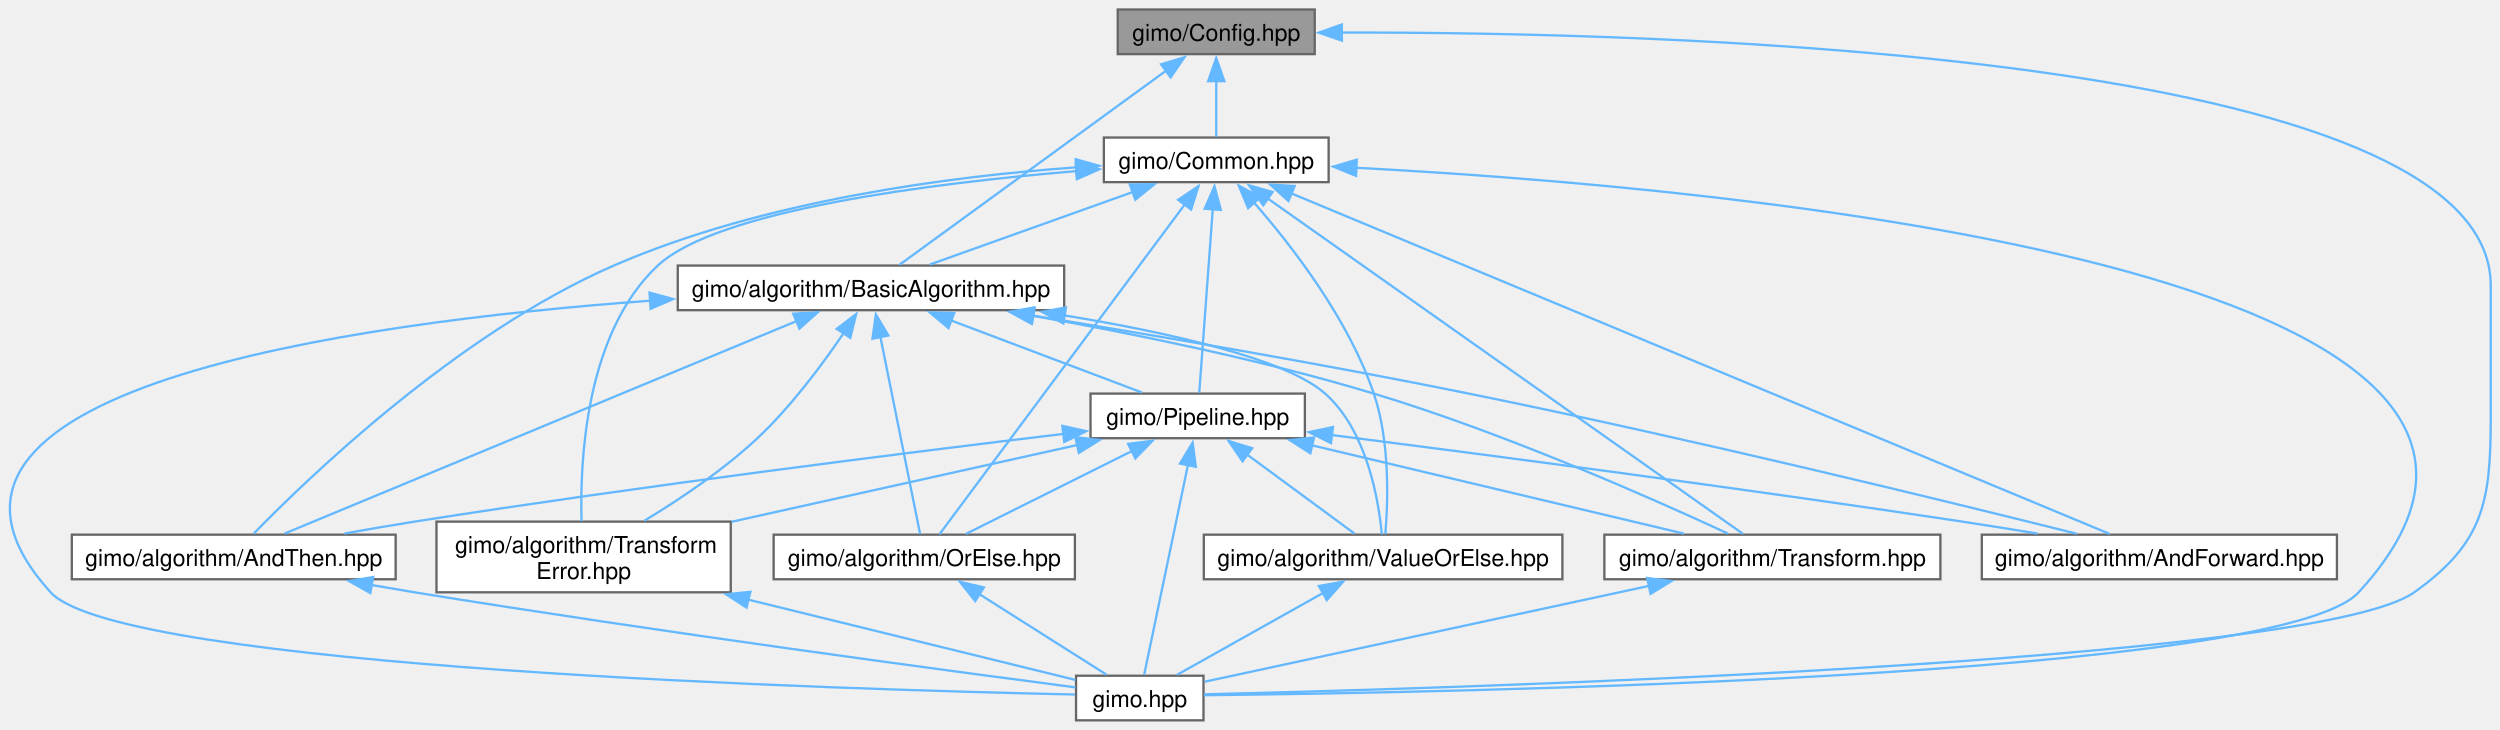
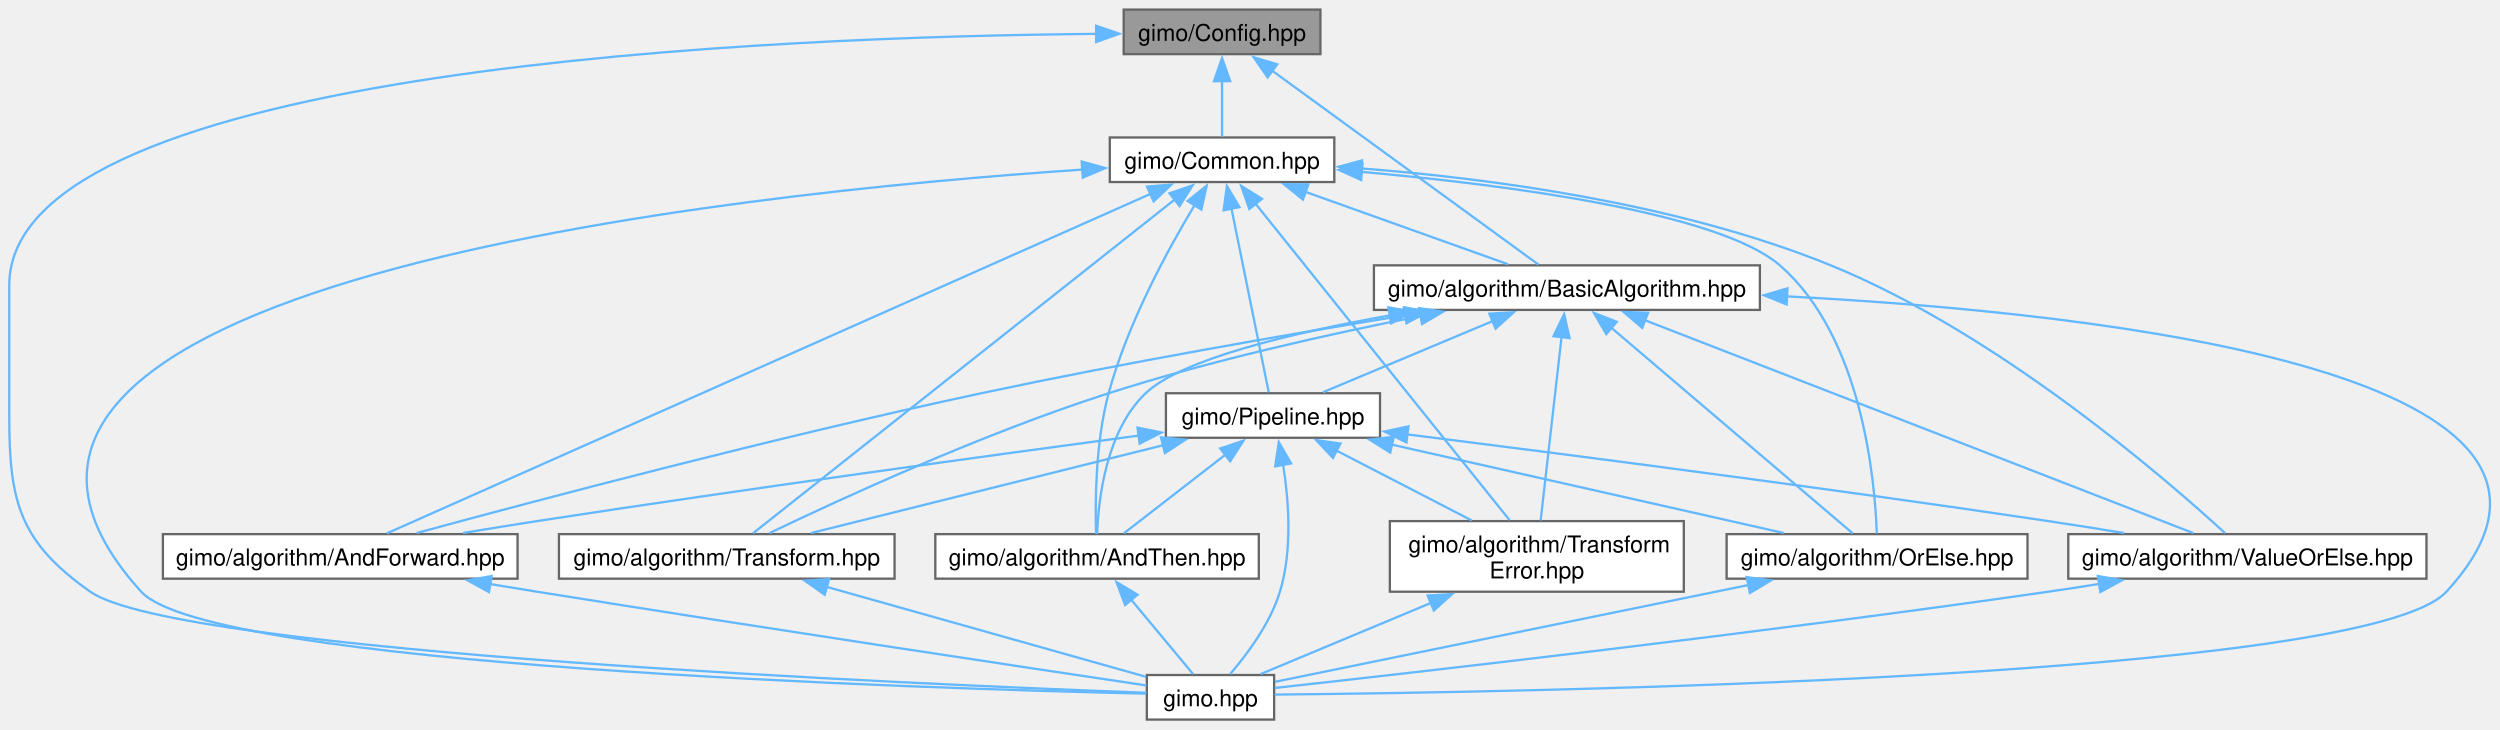
- <svg xmlns="http://www.w3.org/2000/svg" xmlns:xlink="http://www.w3.org/1999/xlink" width="1079pt" height="315pt" viewBox="0.00 0.00 1078.86 314.75">
+ <svg xmlns="http://www.w3.org/2000/svg" xmlns:xlink="http://www.w3.org/1999/xlink" width="1080pt" height="315pt" viewBox="0.00 0.00 1080.15 314.75">
  <g id="graph0" class="graph" transform="scale(1 1) rotate(0) translate(4 310.75)">
    <g id="Node000001" class="node">
      <g id="a_Node000001">
        <a xlink:title=" ">
-           <polygon fill="#999999" stroke="#666666" points="563.36,-306.75 478.36,-306.75 478.36,-287.5 563.36,-287.5 563.36,-306.75" />
-           <text text-anchor="middle" x="520.86" y="-293.25" font-family="Helvetica,sans-Serif" font-size="10.00">gimo/Config.hpp</text>
+           <polygon fill="#999999" stroke="#666666" points="566.5,-306.75 481.5,-306.75 481.5,-287.5 566.5,-287.5 566.5,-306.75" />
+           <text text-anchor="middle" x="524" y="-293.25" font-family="Helvetica,sans-Serif" font-size="10.00">gimo/Config.hpp</text>
        </a>
      </g>
    </g>
    <g id="Node000002" class="node">
      <g id="a_Node000002">
        <a xlink:href="../../d4/d5a/gimo_8hpp.html" target="_top" xlink:title=" ">
-           <polygon fill="white" stroke="#666666" points="515.36,-19.25 460.36,-19.25 460.36,0 515.36,0 515.36,-19.25" />
-           <text text-anchor="middle" x="487.86" y="-5.75" font-family="Helvetica,sans-Serif" font-size="10.00">gimo.hpp</text>
+           <polygon fill="white" stroke="#666666" points="546.5,-19.25 491.5,-19.25 491.5,0 546.5,0 546.5,-19.25" />
+           <text text-anchor="middle" x="519" y="-5.75" font-family="Helvetica,sans-Serif" font-size="10.00">gimo.hpp</text>
        </a>
      </g>
    </g>
    <g id="edge1_Node000001_Node000002" class="edge">
      <g id="a_edge1_Node000001_Node000002">
        <a xlink:title=" ">
-           <path fill="none" stroke="#63b8ff" d="M574.71,-296.8C713.18,-297.08 1070.86,-288.09 1070.86,-187.62 1070.86,-187.62 1070.86,-187.62 1070.86,-130.38 1070.86,-93.91 1067.57,-76.41 1037.86,-55.25 995.05,-24.75 621.31,-13.75 515.61,-11.23" />
-           <polygon fill="#63b8ff" stroke="#63b8ff" points="575.09,-293.3 565.08,-296.76 575.06,-300.3 575.09,-293.3" />
+           <path fill="none" stroke="#63b8ff" d="M469.94,-296.26C336.1,-295.14 0,-282.86 0,-187.62 0,-187.62 0,-187.62 0,-130.38 0,-93.54 4.88,-76.45 35,-55.25 72.43,-28.9 394.17,-15.16 491.33,-11.58" />
+           <polygon fill="#63b8ff" stroke="#63b8ff" points="469.58,-299.76 479.61,-296.32 469.63,-292.76 469.58,-299.76" />
        </a>
      </g>
    </g>
    <g id="Node000003" class="node">
      <g id="a_Node000003">
        <a xlink:href="../../d3/d58/_common_8hpp.html" target="_top" xlink:title=" ">
-           <polygon fill="white" stroke="#666666" points="569.36,-251.5 472.36,-251.5 472.36,-232.25 569.36,-232.25 569.36,-251.5" />
-           <text text-anchor="middle" x="520.86" y="-238" font-family="Helvetica,sans-Serif" font-size="10.00">gimo/Common.hpp</text>
+           <polygon fill="white" stroke="#666666" points="572.5,-251.5 475.5,-251.5 475.5,-232.25 572.5,-232.25 572.5,-251.5" />
+           <text text-anchor="middle" x="524" y="-238" font-family="Helvetica,sans-Serif" font-size="10.00">gimo/Common.hpp</text>
        </a>
      </g>
    </g>
    <g id="edge2_Node000001_Node000003" class="edge">
      <g id="a_edge2_Node000001_Node000003">
        <a xlink:title=" ">
-           <path fill="none" stroke="#63b8ff" d="M520.86,-275.88C520.86,-267.59 520.86,-258.42 520.86,-251.86" />
-           <polygon fill="#63b8ff" stroke="#63b8ff" points="517.37,-275.82 520.86,-285.82 524.37,-275.82 517.37,-275.82" />
+           <path fill="none" stroke="#63b8ff" d="M524,-275.88C524,-267.59 524,-258.42 524,-251.86" />
+           <polygon fill="#63b8ff" stroke="#63b8ff" points="520.5,-275.82 524,-285.82 527.5,-275.82 520.5,-275.82" />
        </a>
      </g>
    </g>
    <g id="Node000011" class="node">
      <g id="a_Node000011">
        <a xlink:href="../../de/dca/_basic_algorithm_8hpp.html" target="_top" xlink:title=" ">
-           <polygon fill="white" stroke="#666666" points="455.24,-196.25 288.49,-196.25 288.49,-177 455.24,-177 455.24,-196.25" />
-           <text text-anchor="middle" x="371.86" y="-182.75" font-family="Helvetica,sans-Serif" font-size="10.00">gimo/algorithm/BasicAlgorithm.hpp</text>
-         </a>
-       </g>
-     </g>
-     <g id="edge32_Node000001_Node000011" class="edge">
-       <g id="a_edge32_Node000001_Node000011">
-         <a xlink:title=" ">
-           <path fill="none" stroke="#63b8ff" d="M499.52,-280.58C467.88,-257.54 409.53,-215.05 384.17,-196.59" />
-           <polygon fill="#63b8ff" stroke="#63b8ff" points="497.05,-283.11 507.19,-286.17 501.17,-277.45 497.05,-283.11" />
+           <polygon fill="white" stroke="#666666" points="756.38,-196.25 589.62,-196.25 589.62,-177 756.38,-177 756.38,-196.25" />
+           <text text-anchor="middle" x="673" y="-182.75" font-family="Helvetica,sans-Serif" font-size="10.00">gimo/algorithm/BasicAlgorithm.hpp</text>
+         </a>
+       </g>
+     </g>
+     <g id="edge33_Node000001_Node000011" class="edge">
+       <g id="a_edge33_Node000001_Node000011">
+         <a xlink:title=" ">
+           <path fill="none" stroke="#63b8ff" d="M545.34,-280.58C576.99,-257.54 635.33,-215.05 660.69,-196.59" />
+           <polygon fill="#63b8ff" stroke="#63b8ff" points="543.69,-277.45 537.67,-286.17 547.82,-283.11 543.69,-277.45" />
        </a>
      </g>
    </g>
    <g id="edge3_Node000003_Node000002" class="edge">
      <g id="a_edge3_Node000003_Node000002">
        <a xlink:title=" ">
-           <path fill="none" stroke="#63b8ff" d="M581.22,-238.45C738.88,-230.13 1142.22,-194.95 1013.86,-55.25 979.92,-18.3 619.11,-11.91 515.52,-10.84" />
-           <polygon fill="#63b8ff" stroke="#63b8ff" points="581.18,-234.95 571.37,-238.95 581.53,-241.94 581.18,-234.95" />
+           <path fill="none" stroke="#63b8ff" d="M463.71,-237.63C312.23,-227.42 -63.83,-188.31 57,-55.25 86.29,-23 395.76,-13.39 491.16,-11.19" />
+           <polygon fill="#63b8ff" stroke="#63b8ff" points="463.36,-241.11 473.56,-238.27 463.81,-234.13 463.36,-241.11" />
        </a>
      </g>
    </g>
    <g id="Node000004" class="node">
      <g id="a_Node000004">
        <a xlink:href="../../d1/da8/_pipeline_8hpp.html" target="_top" xlink:title=" ">
-           <polygon fill="white" stroke="#666666" points="559.11,-141 466.61,-141 466.61,-121.75 559.11,-121.75 559.11,-141" />
-           <text text-anchor="middle" x="512.86" y="-127.5" font-family="Helvetica,sans-Serif" font-size="10.00">gimo/Pipeline.hpp</text>
+           <polygon fill="white" stroke="#666666" points="592.25,-141 499.75,-141 499.75,-121.75 592.25,-121.75 592.25,-141" />
+           <text text-anchor="middle" x="546" y="-127.5" font-family="Helvetica,sans-Serif" font-size="10.00">gimo/Pipeline.hpp</text>
        </a>
      </g>
    </g>
    <g id="edge4_Node000003_Node000004" class="edge">
      <g id="a_edge4_Node000003_Node000004">
        <a xlink:title=" ">
-           <path fill="none" stroke="#63b8ff" d="M519.36,-220.53C517.62,-196.8 514.8,-158.64 513.53,-141.38" />
-           <polygon fill="#63b8ff" stroke="#63b8ff" points="515.87,-220.77 520.1,-230.49 522.85,-220.26 515.87,-220.77" />
+           <path fill="none" stroke="#63b8ff" d="M528.06,-220.85C532.86,-197.15 540.66,-158.72 544.17,-141.38" />
+           <polygon fill="#63b8ff" stroke="#63b8ff" points="524.66,-220.02 526.1,-230.51 531.52,-221.41 524.66,-220.02" />
        </a>
      </g>
    </g>
    <g id="Node000005" class="node">
      <g id="a_Node000005">
        <a xlink:href="../../d5/d86/_and_forward_8hpp.html" target="_top" xlink:title=" ">
-           <polygon fill="white" stroke="#666666" points="1004.49,-80.12 851.24,-80.12 851.24,-60.88 1004.49,-60.88 1004.49,-80.12" />
-           <text text-anchor="middle" x="927.86" y="-66.62" font-family="Helvetica,sans-Serif" font-size="10.00">gimo/algorithm/AndForward.hpp</text>
-         </a>
-       </g>
-     </g>
-     <g id="edge17_Node000003_Node000005" class="edge">
-       <g id="a_edge17_Node000003_Node000005">
-         <a xlink:title=" ">
-           <path fill="none" stroke="#63b8ff" d="M553.18,-227.43C633.26,-194.1 839.25,-108.38 906.37,-80.45" />
-           <polygon fill="#63b8ff" stroke="#63b8ff" points="552.03,-224.11 544.14,-231.19 554.72,-230.58 552.03,-224.11" />
+           <polygon fill="white" stroke="#666666" points="219.62,-80.12 66.38,-80.12 66.38,-60.88 219.62,-60.88 219.62,-80.12" />
+           <text text-anchor="middle" x="143" y="-66.62" font-family="Helvetica,sans-Serif" font-size="10.00">gimo/algorithm/AndForward.hpp</text>
+         </a>
+       </g>
+     </g>
+     <g id="edge18_Node000003_Node000005" class="edge">
+       <g id="a_edge18_Node000003_Node000005">
+         <a xlink:title=" ">
+           <path fill="none" stroke="#63b8ff" d="M493.28,-227.22C417.99,-193.75 225.83,-108.32 163.12,-80.45" />
+           <polygon fill="#63b8ff" stroke="#63b8ff" points="491.57,-230.29 502.13,-231.15 494.42,-223.89 491.57,-230.29" />
        </a>
      </g>
    </g>
    <g id="Node000006" class="node">
      <g id="a_Node000006">
        <a xlink:href="../../d6/d3f/_and_then_8hpp.html" target="_top" xlink:title=" ">
-           <polygon fill="white" stroke="#666666" points="166.74,-80.12 26.99,-80.12 26.99,-60.88 166.74,-60.88 166.74,-80.12" />
-           <text text-anchor="middle" x="96.86" y="-66.62" font-family="Helvetica,sans-Serif" font-size="10.00">gimo/algorithm/AndThen.hpp</text>
-         </a>
-       </g>
-     </g>
-     <g id="edge18_Node000003_Node000006" class="edge">
-       <g id="a_edge18_Node000003_Node000006">
-         <a xlink:title=" ">
-           <path fill="none" stroke="#63b8ff" d="M460.78,-238.66C406.54,-234.82 325.56,-224.38 260.86,-196.25 193.28,-166.87 128.27,-103.99 105.46,-80.55" />
-           <polygon fill="#63b8ff" stroke="#63b8ff" points="460.22,-242.13 470.42,-239.29 460.67,-235.15 460.22,-242.13" />
+           <polygon fill="white" stroke="#666666" points="539.88,-80.12 400.12,-80.12 400.12,-60.88 539.88,-60.88 539.88,-80.12" />
+           <text text-anchor="middle" x="470" y="-66.62" font-family="Helvetica,sans-Serif" font-size="10.00">gimo/algorithm/AndThen.hpp</text>
+         </a>
+       </g>
+     </g>
+     <g id="edge19_Node000003_Node000006" class="edge">
+       <g id="a_edge19_Node000003_Node000006">
+         <a xlink:title=" ">
+           <path fill="none" stroke="#63b8ff" d="M512.17,-222.31C500.46,-202.88 483.13,-171.06 475,-141 469.26,-119.75 469.15,-93.58 469.57,-80.24" />
+           <polygon fill="#63b8ff" stroke="#63b8ff" points="509.12,-224.04 517.36,-230.69 515.07,-220.35 509.12,-224.04" />
        </a>
      </g>
    </g>
    <g id="Node000007" class="node">
      <g id="a_Node000007">
        <a xlink:href="../../d4/d96/_or_else_8hpp.html" target="_top" xlink:title=" ">
-           <polygon fill="white" stroke="#666666" points="459.86,-80.12 329.86,-80.12 329.86,-60.88 459.86,-60.88 459.86,-80.12" />
-           <text text-anchor="middle" x="394.86" y="-66.62" font-family="Helvetica,sans-Serif" font-size="10.00">gimo/algorithm/OrElse.hpp</text>
-         </a>
-       </g>
-     </g>
-     <g id="edge28_Node000003_Node000007" class="edge">
-       <g id="a_edge28_Node000003_Node000007">
-         <a xlink:title=" ">
-           <path fill="none" stroke="#63b8ff" d="M507.44,-222.83C480.58,-186.72 421.1,-106.77 401.37,-80.24" />
-           <polygon fill="#63b8ff" stroke="#63b8ff" points="504.41,-224.62 513.19,-230.55 510.03,-220.44 504.41,-224.62" />
+           <polygon fill="white" stroke="#666666" points="872,-80.12 742,-80.12 742,-60.88 872,-60.88 872,-80.12" />
+           <text text-anchor="middle" x="807" y="-66.62" font-family="Helvetica,sans-Serif" font-size="10.00">gimo/algorithm/OrElse.hpp</text>
+         </a>
+       </g>
+     </g>
+     <g id="edge29_Node000003_Node000007" class="edge">
+       <g id="a_edge29_Node000003_Node000007">
+         <a xlink:title=" ">
+           <path fill="none" stroke="#63b8ff" d="M584.21,-236.64C646.58,-231.07 738.56,-219.19 765,-196.25 800.56,-165.4 806.09,-103.42 806.89,-80.39" />
+           <polygon fill="#63b8ff" stroke="#63b8ff" points="584.1,-233.13 574.44,-237.48 584.7,-240.11 584.1,-233.13" />
        </a>
      </g>
    </g>
    <g id="Node000008" class="node">
      <g id="a_Node000008">
        <a xlink:href="../../d9/d8c/_transform_8hpp.html" target="_top" xlink:title=" ">
-           <polygon fill="white" stroke="#666666" points="833.36,-80.12 688.36,-80.12 688.36,-60.88 833.36,-60.88 833.36,-80.12" />
-           <text text-anchor="middle" x="760.86" y="-66.62" font-family="Helvetica,sans-Serif" font-size="10.00">gimo/algorithm/Transform.hpp</text>
-         </a>
-       </g>
-     </g>
-     <g id="edge29_Node000003_Node000008" class="edge">
-       <g id="a_edge29_Node000003_Node000008">
-         <a xlink:title=" ">
-           <path fill="none" stroke="#63b8ff" d="M542.91,-225.32C592.08,-190.62 709.42,-107.81 748.19,-80.45" />
-           <polygon fill="#63b8ff" stroke="#63b8ff" points="541.16,-222.27 535,-230.9 545.19,-227.99 541.16,-222.27" />
+           <polygon fill="white" stroke="#666666" points="382.5,-80.12 237.5,-80.12 237.5,-60.88 382.5,-60.88 382.5,-80.12" />
+           <text text-anchor="middle" x="310" y="-66.62" font-family="Helvetica,sans-Serif" font-size="10.00">gimo/algorithm/Transform.hpp</text>
+         </a>
+       </g>
+     </g>
+     <g id="edge30_Node000003_Node000008" class="edge">
+       <g id="a_edge30_Node000003_Node000008">
+         <a xlink:title=" ">
+           <path fill="none" stroke="#63b8ff" d="M503.51,-224.66C459.19,-189.58 355.66,-107.64 321.3,-80.45" />
+           <polygon fill="#63b8ff" stroke="#63b8ff" points="501.29,-227.37 511.31,-230.83 505.64,-221.88 501.29,-227.37" />
        </a>
      </g>
    </g>
    <g id="Node000009" class="node">
      <g id="a_Node000009">
        <a xlink:href="../../d9/d45/_transform_error_8hpp.html" target="_top" xlink:title=" ">
-           <polygon fill="white" stroke="#666666" points="311.36,-85.75 184.36,-85.75 184.36,-55.25 311.36,-55.25 311.36,-85.75" />
-           <text text-anchor="start" x="192.36" y="-72.25" font-family="Helvetica,sans-Serif" font-size="10.00">gimo/algorithm/Transform</text>
-           <text text-anchor="middle" x="247.86" y="-61" font-family="Helvetica,sans-Serif" font-size="10.00">Error.hpp</text>
-         </a>
-       </g>
-     </g>
-     <g id="edge30_Node000003_Node000009" class="edge">
-       <g id="a_edge30_Node000003_Node000009">
-         <a xlink:title=" ">
-           <path fill="none" stroke="#63b8ff" d="M460.59,-237.03C397.93,-231.79 305.48,-220.18 279.86,-196.25 248.66,-167.1 246.2,-112 246.97,-85.9" />
-           <polygon fill="#63b8ff" stroke="#63b8ff" points="460.17,-240.5 470.41,-237.81 460.72,-233.53 460.17,-240.5" />
+           <polygon fill="white" stroke="#666666" points="723.5,-85.75 596.5,-85.75 596.5,-55.25 723.5,-55.25 723.5,-85.75" />
+           <text text-anchor="start" x="604.5" y="-72.25" font-family="Helvetica,sans-Serif" font-size="10.00">gimo/algorithm/Transform</text>
+           <text text-anchor="middle" x="660" y="-61" font-family="Helvetica,sans-Serif" font-size="10.00">Error.hpp</text>
+         </a>
+       </g>
+     </g>
+     <g id="edge31_Node000003_Node000009" class="edge">
+       <g id="a_edge31_Node000003_Node000009">
+         <a xlink:title=" ">
+           <path fill="none" stroke="#63b8ff" d="M538.35,-223.01C565.36,-189.36 623.3,-117.21 648.21,-86.18" />
+           <polygon fill="#63b8ff" stroke="#63b8ff" points="535.79,-220.6 532.26,-230.59 541.25,-224.98 535.79,-220.6" />
        </a>
      </g>
    </g>
    <g id="Node000010" class="node">
      <g id="a_Node000010">
        <a xlink:href="../../d2/d0b/_value_or_else_8hpp.html" target="_top" xlink:title=" ">
-           <polygon fill="white" stroke="#666666" points="670.24,-80.12 515.49,-80.12 515.49,-60.88 670.24,-60.88 670.24,-80.12" />
-           <text text-anchor="middle" x="592.86" y="-66.62" font-family="Helvetica,sans-Serif" font-size="10.00">gimo/algorithm/ValueOrElse.hpp</text>
-         </a>
-       </g>
-     </g>
-     <g id="edge31_Node000003_Node000010" class="edge">
-       <g id="a_edge31_Node000003_Node000010">
-         <a xlink:title=" ">
-           <path fill="none" stroke="#63b8ff" d="M537.05,-223.57C553.44,-204.83 577.89,-173.28 588.86,-141 595.94,-120.17 594.98,-93.83 593.83,-80.34" />
-           <polygon fill="#63b8ff" stroke="#63b8ff" points="534.64,-221.01 530.55,-230.78 539.84,-225.7 534.64,-221.01" />
-         </a>
-       </g>
-     </g>
-     <g id="edge19_Node000003_Node000011" class="edge">
-       <g id="a_edge19_Node000003_Node000011">
-         <a xlink:title=" ">
-           <path fill="none" stroke="#63b8ff" d="M484.99,-228.05C457.9,-218.37 421.39,-205.32 397.26,-196.7" />
-           <polygon fill="#63b8ff" stroke="#63b8ff" points="483.57,-231.26 494.16,-231.33 485.93,-224.67 483.57,-231.26" />
+           <polygon fill="white" stroke="#666666" points="1044.38,-80.12 889.62,-80.12 889.62,-60.88 1044.38,-60.88 1044.38,-80.12" />
+           <text text-anchor="middle" x="967" y="-66.62" font-family="Helvetica,sans-Serif" font-size="10.00">gimo/algorithm/ValueOrElse.hpp</text>
+         </a>
+       </g>
+     </g>
+     <g id="edge32_Node000003_Node000010" class="edge">
+       <g id="a_edge32_Node000003_Node000010">
+         <a xlink:title=" ">
+           <path fill="none" stroke="#63b8ff" d="M583.99,-238.13C638.66,-233.92 720.74,-223.26 787,-196.25 859.53,-166.68 931.89,-103.92 957.38,-80.53" />
+           <polygon fill="#63b8ff" stroke="#63b8ff" points="583.99,-234.62 574.26,-238.83 584.49,-241.6 583.99,-234.62" />
+         </a>
+       </g>
+     </g>
+     <g id="edge20_Node000003_Node000011" class="edge">
+       <g id="a_edge20_Node000003_Node000011">
+         <a xlink:title=" ">
+           <path fill="none" stroke="#63b8ff" d="M559.88,-228.05C586.97,-218.37 623.48,-205.32 647.6,-196.7" />
+           <polygon fill="#63b8ff" stroke="#63b8ff" points="558.94,-224.67 550.7,-231.33 561.3,-231.26 558.94,-224.67" />
        </a>
      </g>
    </g>
    <g id="edge5_Node000004_Node000002" class="edge">
      <g id="a_edge5_Node000004_Node000002">
        <a xlink:title=" ">
-           <path fill="none" stroke="#63b8ff" d="M508.64,-110.13C503.14,-83.8 493.77,-38.9 489.77,-19.73" />
-           <polygon fill="#63b8ff" stroke="#63b8ff" points="505.21,-110.82 510.68,-119.89 512.06,-109.39 505.21,-110.82" />
+           <path fill="none" stroke="#63b8ff" d="M550.38,-110.06C552.85,-94.68 554.47,-73.2 549,-55.25 544.81,-41.5 534.8,-28.14 527.5,-19.68" />
+           <polygon fill="#63b8ff" stroke="#63b8ff" points="546.95,-109.38 548.52,-119.85 553.83,-110.68 546.95,-109.38" />
        </a>
      </g>
    </g>
    <g id="edge6_Node000004_Node000005" class="edge">
      <g id="a_edge6_Node000004_Node000005">
        <a xlink:title=" ">
-           <path fill="none" stroke="#63b8ff" d="M570.76,-123.11C636.72,-114.7 747.69,-100.16 842.86,-85.75 853.37,-84.16 864.58,-82.36 875.31,-80.58" />
-           <polygon fill="#63b8ff" stroke="#63b8ff" points="570.36,-119.63 560.89,-124.37 571.25,-126.58 570.36,-119.63" />
-         </a>
-       </g>
-     </g>
-     <g id="edge7_Node000004_Node000006" class="edge">
-       <g id="a_edge7_Node000004_Node000006">
-         <a xlink:title=" ">
-           <path fill="none" stroke="#63b8ff" d="M455.08,-123.63C387.68,-115.55 272.98,-101.18 174.86,-85.75 165.07,-84.21 154.62,-82.41 144.65,-80.62" />
-           <polygon fill="#63b8ff" stroke="#63b8ff" points="454.44,-127.08 464.78,-124.79 455.27,-120.13 454.44,-127.08" />
-         </a>
-       </g>
-     </g>
-     <g id="edge9_Node000004_Node000007" class="edge">
-       <g id="a_edge9_Node000004_Node000007">
-         <a xlink:title=" ">
-           <path fill="none" stroke="#63b8ff" d="M484.49,-116.22C462.23,-105.11 431.91,-89.99 412.87,-80.48" />
-           <polygon fill="#63b8ff" stroke="#63b8ff" points="482.82,-119.3 493.33,-120.63 485.95,-113.03 482.82,-119.3" />
-         </a>
-       </g>
-     </g>
-     <g id="edge11_Node000004_Node000008" class="edge">
-       <g id="a_edge11_Node000004_Node000008">
-         <a xlink:title=" ">
-           <path fill="none" stroke="#63b8ff" d="M562.25,-118.65C609.42,-107.45 679.54,-90.81 722.62,-80.58" />
-           <polygon fill="#63b8ff" stroke="#63b8ff" points="561.47,-115.24 552.54,-120.96 563.08,-122.05 561.47,-115.24" />
-         </a>
-       </g>
-     </g>
-     <g id="edge13_Node000004_Node000009" class="edge">
-       <g id="a_edge13_Node000004_Node000009">
-         <a xlink:title=" ">
-           <path fill="none" stroke="#63b8ff" d="M461.04,-118.86C418.29,-109.36 357.46,-95.85 311.71,-85.68" />
-           <polygon fill="#63b8ff" stroke="#63b8ff" points="460.04,-122.22 470.56,-120.98 461.56,-115.39 460.04,-122.22" />
-         </a>
-       </g>
-     </g>
-     <g id="edge15_Node000004_Node000010" class="edge">
-       <g id="a_edge15_Node000004_Node000010">
-         <a xlink:title=" ">
-           <path fill="none" stroke="#63b8ff" d="M534.01,-114.81C548.87,-103.88 568.22,-89.64 580.6,-80.53" />
-           <polygon fill="#63b8ff" stroke="#63b8ff" points="532.21,-111.79 526.23,-120.54 536.36,-117.43 532.21,-111.79" />
-         </a>
-       </g>
-     </g>
-     <g id="edge8_Node000006_Node000002" class="edge">
-       <g id="a_edge8_Node000006_Node000002">
-         <a xlink:title=" ">
-           <path fill="none" stroke="#63b8ff" d="M156.29,-58.4C162.55,-57.3 168.84,-56.23 174.86,-55.25 279.97,-38.16 405.53,-21.35 460.18,-14.2" />
-           <polygon fill="#63b8ff" stroke="#63b8ff" points="155.8,-54.93 146.57,-60.12 157.03,-61.82 155.8,-54.93" />
-         </a>
-       </g>
-     </g>
-     <g id="edge10_Node000007_Node000002" class="edge">
-       <g id="a_edge10_Node000007_Node000002">
-         <a xlink:title=" ">
-           <path fill="none" stroke="#63b8ff" d="M418.46,-54.56C435.86,-43.55 458.94,-28.93 473.61,-19.65" />
-           <polygon fill="#63b8ff" stroke="#63b8ff" points="416.85,-51.44 410.27,-59.75 420.59,-57.36 416.85,-51.44" />
-         </a>
-       </g>
-     </g>
-     <g id="edge12_Node000008_Node000002" class="edge">
-       <g id="a_edge12_Node000008_Node000002">
-         <a xlink:title=" ">
-           <path fill="none" stroke="#63b8ff" d="M707.76,-58.05C650.3,-45.66 560.86,-26.37 515.8,-16.65" />
-           <polygon fill="#63b8ff" stroke="#63b8ff" points="706.81,-61.42 717.33,-60.11 708.29,-54.58 706.81,-61.42" />
-         </a>
-       </g>
-     </g>
-     <g id="edge14_Node000009_Node000002" class="edge">
-       <g id="a_edge14_Node000009_Node000002">
-         <a xlink:title=" ">
-           <path fill="none" stroke="#63b8ff" d="M318.93,-52.07C366.26,-40.46 425.83,-25.84 460.11,-17.43" />
-           <polygon fill="#63b8ff" stroke="#63b8ff" points="318.16,-48.65 309.28,-54.43 319.82,-55.45 318.16,-48.65" />
-         </a>
-       </g>
-     </g>
-     <g id="edge16_Node000010_Node000002" class="edge">
-       <g id="a_edge16_Node000010_Node000002">
-         <a xlink:title=" ">
-           <path fill="none" stroke="#63b8ff" d="M567.04,-55.02C547.32,-43.96 520.75,-29.06 503.96,-19.65" />
-           <polygon fill="#63b8ff" stroke="#63b8ff" points="565.16,-57.98 575.6,-59.82 568.59,-51.87 565.16,-57.98" />
-         </a>
-       </g>
-     </g>
-     <g id="edge20_Node000011_Node000002" class="edge">
-       <g id="a_edge20_Node000011_Node000002">
-         <a xlink:title=" ">
-           <path fill="none" stroke="#63b8ff" d="M276.88,-181.11C146.91,-171.64 -61.67,-142.7 17.86,-55.25 47.72,-22.43 363.23,-13.21 459.88,-11.14" />
-           <polygon fill="#63b8ff" stroke="#63b8ff" points="276.3,-184.58 286.52,-181.79 276.79,-177.6 276.3,-184.58" />
-         </a>
-       </g>
-     </g>
-     <g id="edge21_Node000011_Node000004" class="edge">
-       <g id="a_edge21_Node000011_Node000004">
-         <a xlink:title=" ">
-           <path fill="none" stroke="#63b8ff" d="M406.5,-172.54C432.07,-162.89 466.2,-150 488.83,-141.45" />
-           <polygon fill="#63b8ff" stroke="#63b8ff" points="405.32,-169.25 397.2,-176.06 407.79,-175.8 405.32,-169.25" />
-         </a>
-       </g>
-     </g>
-     <g id="edge22_Node000011_Node000005" class="edge">
-       <g id="a_edge22_Node000011_Node000005">
-         <a xlink:title=" ">
-           <path fill="none" stroke="#63b8ff" d="M441.3,-174.73C493.35,-166.3 566.26,-153.91 629.86,-141 725.14,-121.67 836.48,-94.46 892.23,-80.51" />
-           <polygon fill="#63b8ff" stroke="#63b8ff" points="441,-171.24 431.69,-176.28 442.12,-178.15 441,-171.24" />
-         </a>
-       </g>
-     </g>
-     <g id="edge23_Node000011_Node000006" class="edge">
-       <g id="a_edge23_Node000011_Node000006">
-         <a xlink:title=" ">
-           <path fill="none" stroke="#63b8ff" d="M339.8,-172.32C283.22,-148.84 167.06,-100.63 118.72,-80.57" />
-           <polygon fill="#63b8ff" stroke="#63b8ff" points="338.31,-175.49 348.89,-176.09 340.99,-169.02 338.31,-175.49" />
-         </a>
-       </g>
-     </g>
-     <g id="edge24_Node000011_Node000007" class="edge">
-       <g id="a_edge24_Node000011_Node000007">
-         <a xlink:title=" ">
-           <path fill="none" stroke="#63b8ff" d="M375.9,-165.59C380.96,-140.51 389.4,-98.63 393.07,-80.41" />
-           <polygon fill="#63b8ff" stroke="#63b8ff" points="372.51,-164.69 373.97,-175.19 379.38,-166.07 372.51,-164.69" />
-         </a>
-       </g>
-     </g>
-     <g id="edge25_Node000011_Node000008" class="edge">
-       <g id="a_edge25_Node000011_Node000008">
-         <a xlink:title=" ">
-           <path fill="none" stroke="#63b8ff" d="M441.79,-174.57C484.71,-166.96 540.53,-155.6 588.86,-141 645.9,-123.77 710.33,-95.15 741.67,-80.6" />
-           <polygon fill="#63b8ff" stroke="#63b8ff" points="441.35,-171.09 432.1,-176.26 442.55,-177.99 441.35,-171.09" />
-         </a>
-       </g>
-     </g>
-     <g id="edge26_Node000011_Node000009" class="edge">
-       <g id="a_edge26_Node000011_Node000009">
-         <a xlink:title=" ">
-           <path fill="none" stroke="#63b8ff" d="M360.26,-167.39C351.11,-153.86 337.49,-135.46 322.86,-121.75 308.12,-107.92 289.19,-95.27 274.04,-86.12" />
-           <polygon fill="#63b8ff" stroke="#63b8ff" points="357.08,-168.93 365.49,-175.36 362.93,-165.08 357.08,-168.93" />
-         </a>
-       </g>
-     </g>
-     <g id="edge27_Node000011_Node000010" class="edge">
-       <g id="a_edge27_Node000011_Node000010">
-         <a xlink:title=" ">
-           <path fill="none" stroke="#63b8ff" d="M455.2,-174.77C500.58,-167.31 550.88,-156.04 567.86,-141 585.91,-125.02 590.94,-95.03 592.33,-80.22" />
-           <polygon fill="#63b8ff" stroke="#63b8ff" points="454.91,-171.27 445.58,-176.3 456.01,-178.18 454.91,-171.27" />
+           <path fill="none" stroke="#63b8ff" d="M488.31,-122.75C424.55,-114.21 318.83,-99.73 228,-85.75 217.65,-84.16 206.6,-82.37 196.02,-80.61" />
+           <polygon fill="#63b8ff" stroke="#63b8ff" points="487.46,-126.17 497.83,-124.02 488.38,-119.23 487.46,-126.17" />
+         </a>
+       </g>
+     </g>
+     <g id="edge8_Node000004_Node000006" class="edge">
+       <g id="a_edge8_Node000004_Node000006">
+         <a xlink:title=" ">
+           <path fill="none" stroke="#63b8ff" d="M525.51,-114.5C511.45,-103.61 493.3,-89.55 481.65,-80.53" />
+           <polygon fill="#63b8ff" stroke="#63b8ff" points="523.21,-117.15 533.26,-120.51 527.5,-111.62 523.21,-117.15" />
+         </a>
+       </g>
+     </g>
+     <g id="edge10_Node000004_Node000007" class="edge">
+       <g id="a_edge10_Node000004_Node000007">
+         <a xlink:title=" ">
+           <path fill="none" stroke="#63b8ff" d="M597.34,-118.79C646.99,-107.59 721.22,-90.85 766.75,-80.58" />
+           <polygon fill="#63b8ff" stroke="#63b8ff" points="596.67,-115.36 587.69,-120.97 598.21,-122.19 596.67,-115.36" />
+         </a>
+       </g>
+     </g>
+     <g id="edge12_Node000004_Node000008" class="edge">
+       <g id="a_edge12_Node000004_Node000008">
+         <a xlink:title=" ">
+           <path fill="none" stroke="#63b8ff" d="M498.72,-118.58C453.83,-107.38 387.3,-90.78 346.4,-80.58" />
+           <polygon fill="#63b8ff" stroke="#63b8ff" points="497.62,-121.91 508.17,-120.94 499.32,-115.12 497.62,-121.91" />
+         </a>
+       </g>
+     </g>
+     <g id="edge14_Node000004_Node000009" class="edge">
+       <g id="a_edge14_Node000004_Node000009">
+         <a xlink:title=" ">
+           <path fill="none" stroke="#63b8ff" d="M573.05,-116.41C590.78,-107.25 613.91,-95.3 631.86,-86.03" />
+           <polygon fill="#63b8ff" stroke="#63b8ff" points="571.94,-113.04 564.66,-120.74 575.15,-119.26 571.94,-113.04" />
+         </a>
+       </g>
+     </g>
+     <g id="edge16_Node000004_Node000010" class="edge">
+       <g id="a_edge16_Node000004_Node000010">
+         <a xlink:title=" ">
+           <path fill="none" stroke="#63b8ff" d="M603.79,-123.24C670.62,-114.86 783.91,-100.26 881,-85.75 891.63,-84.16 902.97,-82.36 913.83,-80.58" />
+           <polygon fill="#63b8ff" stroke="#63b8ff" points="603.66,-119.73 594.17,-124.45 604.53,-126.68 603.66,-119.73" />
+         </a>
+       </g>
+     </g>
+     <g id="edge7_Node000005_Node000002" class="edge">
+       <g id="a_edge7_Node000005_Node000002">
+         <a xlink:title=" ">
+           <path fill="none" stroke="#63b8ff" d="M207.37,-58.61C214.33,-57.46 221.31,-56.32 228,-55.25 324.64,-39.74 439.53,-22.46 491.29,-14.74" />
+           <polygon fill="#63b8ff" stroke="#63b8ff" points="207.27,-55.08 197.98,-60.17 208.42,-61.99 207.27,-55.08" />
+         </a>
+       </g>
+     </g>
+     <g id="edge9_Node000006_Node000002" class="edge">
+       <g id="a_edge9_Node000006_Node000002">
+         <a xlink:title=" ">
+           <path fill="none" stroke="#63b8ff" d="M484.81,-51.71C493.61,-41.13 504.41,-28.15 511.49,-19.65" />
+           <polygon fill="#63b8ff" stroke="#63b8ff" points="482.12,-49.47 478.41,-59.39 487.5,-53.95 482.12,-49.47" />
+         </a>
+       </g>
+     </g>
+     <g id="edge11_Node000007_Node000002" class="edge">
+       <g id="a_edge11_Node000007_Node000002">
+         <a xlink:title=" ">
+           <path fill="none" stroke="#63b8ff" d="M751.62,-58.18C690.34,-45.65 594.02,-25.96 546.88,-16.32" />
+           <polygon fill="#63b8ff" stroke="#63b8ff" points="750.65,-61.55 761.15,-60.13 752.05,-54.69 750.65,-61.55" />
+         </a>
+       </g>
+     </g>
+     <g id="edge13_Node000008_Node000002" class="edge">
+       <g id="a_edge13_Node000008_Node000002">
+         <a xlink:title=" ">
+           <path fill="none" stroke="#63b8ff" d="M353.04,-57.37C394.43,-45.72 455.76,-28.44 491.11,-18.48" />
+           <polygon fill="#63b8ff" stroke="#63b8ff" points="352.33,-53.94 343.66,-60.02 354.23,-60.68 352.33,-53.94" />
+         </a>
+       </g>
+     </g>
+     <g id="edge15_Node000009_Node000002" class="edge">
+       <g id="a_edge15_Node000009_Node000002">
+         <a xlink:title=" ">
+           <path fill="none" stroke="#63b8ff" d="M614.17,-50.36C589.46,-40.05 560.13,-27.8 540.62,-19.65" />
+           <polygon fill="#63b8ff" stroke="#63b8ff" points="612.81,-53.59 623.39,-54.21 615.51,-47.13 612.81,-53.59" />
+         </a>
+       </g>
+     </g>
+     <g id="edge17_Node000010_Node000002" class="edge">
+       <g id="a_edge17_Node000010_Node000002">
+         <a xlink:title=" ">
+           <path fill="none" stroke="#63b8ff" d="M903.09,-58.61C895.65,-57.43 888.16,-56.28 881,-55.25 756.59,-37.28 607.47,-20.35 546.76,-13.65" />
+           <polygon fill="#63b8ff" stroke="#63b8ff" points="902.37,-62.04 912.8,-60.17 903.48,-55.13 902.37,-62.04" />
+         </a>
+       </g>
+     </g>
+     <g id="edge21_Node000011_Node000002" class="edge">
+       <g id="a_edge21_Node000011_Node000002">
+         <a xlink:title=" ">
+           <path fill="none" stroke="#63b8ff" d="M768.09,-182.84C906.92,-175.58 1139.63,-149.43 1053,-55.25 1018.48,-17.72 651.4,-11.74 546.72,-10.8" />
+           <polygon fill="#63b8ff" stroke="#63b8ff" points="767.94,-179.34 758.13,-183.33 768.29,-186.33 767.94,-179.34" />
+         </a>
+       </g>
+     </g>
+     <g id="edge22_Node000011_Node000004" class="edge">
+       <g id="a_edge22_Node000011_Node000004">
+         <a xlink:title=" ">
+           <path fill="none" stroke="#63b8ff" d="M640.87,-172.15C617.95,-162.54 587.75,-149.88 567.65,-141.45" />
+           <polygon fill="#63b8ff" stroke="#63b8ff" points="639.48,-175.37 650.06,-176.01 642.19,-168.91 639.48,-175.37" />
+         </a>
+       </g>
+     </g>
+     <g id="edge23_Node000011_Node000005" class="edge">
+       <g id="a_edge23_Node000011_Node000005">
+         <a xlink:title=" ">
+           <path fill="none" stroke="#63b8ff" d="M603.28,-174.7C552.32,-166.38 481.64,-154.15 420,-141 331.26,-122.07 227.85,-94.69 176.08,-80.61" />
+           <polygon fill="#63b8ff" stroke="#63b8ff" points="602.56,-178.13 612.99,-176.28 603.68,-171.22 602.56,-178.13" />
+         </a>
+       </g>
+     </g>
+     <g id="edge24_Node000011_Node000006" class="edge">
+       <g id="a_edge24_Node000011_Node000006">
+         <a xlink:title=" ">
+           <path fill="none" stroke="#63b8ff" d="M596.52,-174.63C553.95,-167.05 506.49,-155.69 491,-141 473.81,-124.69 470.54,-94.86 470.02,-80.15" />
+           <polygon fill="#63b8ff" stroke="#63b8ff" points="595.85,-178.07 606.3,-176.32 597.04,-171.17 595.85,-178.07" />
+         </a>
+       </g>
+     </g>
+     <g id="edge25_Node000011_Node000007" class="edge">
+       <g id="a_edge25_Node000011_Node000007">
+         <a xlink:title=" ">
+           <path fill="none" stroke="#63b8ff" d="M692.24,-169.24C720.96,-144.78 774.07,-99.54 796.53,-80.41" />
+           <polygon fill="#63b8ff" stroke="#63b8ff" points="690.01,-166.54 684.67,-175.69 694.55,-171.87 690.01,-166.54" />
+         </a>
+       </g>
+     </g>
+     <g id="edge26_Node000011_Node000008" class="edge">
+       <g id="a_edge26_Node000011_Node000008">
+         <a xlink:title=" ">
+           <path fill="none" stroke="#63b8ff" d="M609.79,-174.35C570.53,-166.61 519.28,-155.19 475,-141 420.24,-123.45 358.46,-94.97 328.4,-80.52" />
+           <polygon fill="#63b8ff" stroke="#63b8ff" points="609.08,-177.77 619.56,-176.24 610.41,-170.9 609.08,-177.77" />
+         </a>
+       </g>
+     </g>
+     <g id="edge27_Node000011_Node000009" class="edge">
+       <g id="a_edge27_Node000011_Node000009">
+         <a xlink:title=" ">
+           <path fill="none" stroke="#63b8ff" d="M670.69,-165.33C668.09,-142.54 663.94,-106.12 661.65,-86.02" />
+           <polygon fill="#63b8ff" stroke="#63b8ff" points="667.2,-165.63 671.81,-175.17 674.15,-164.83 667.2,-165.63" />
+         </a>
+       </g>
+     </g>
+     <g id="edge28_Node000011_Node000010" class="edge">
+       <g id="a_edge28_Node000011_Node000010">
+         <a xlink:title=" ">
+           <path fill="none" stroke="#63b8ff" d="M706.53,-172.61C766.74,-149.24 891.74,-100.72 943.63,-80.57" />
+           <polygon fill="#63b8ff" stroke="#63b8ff" points="705.54,-169.24 697.48,-176.12 708.07,-175.77 705.54,-169.24" />
        </a>
      </g>
    </g>
  </g>
</svg>
